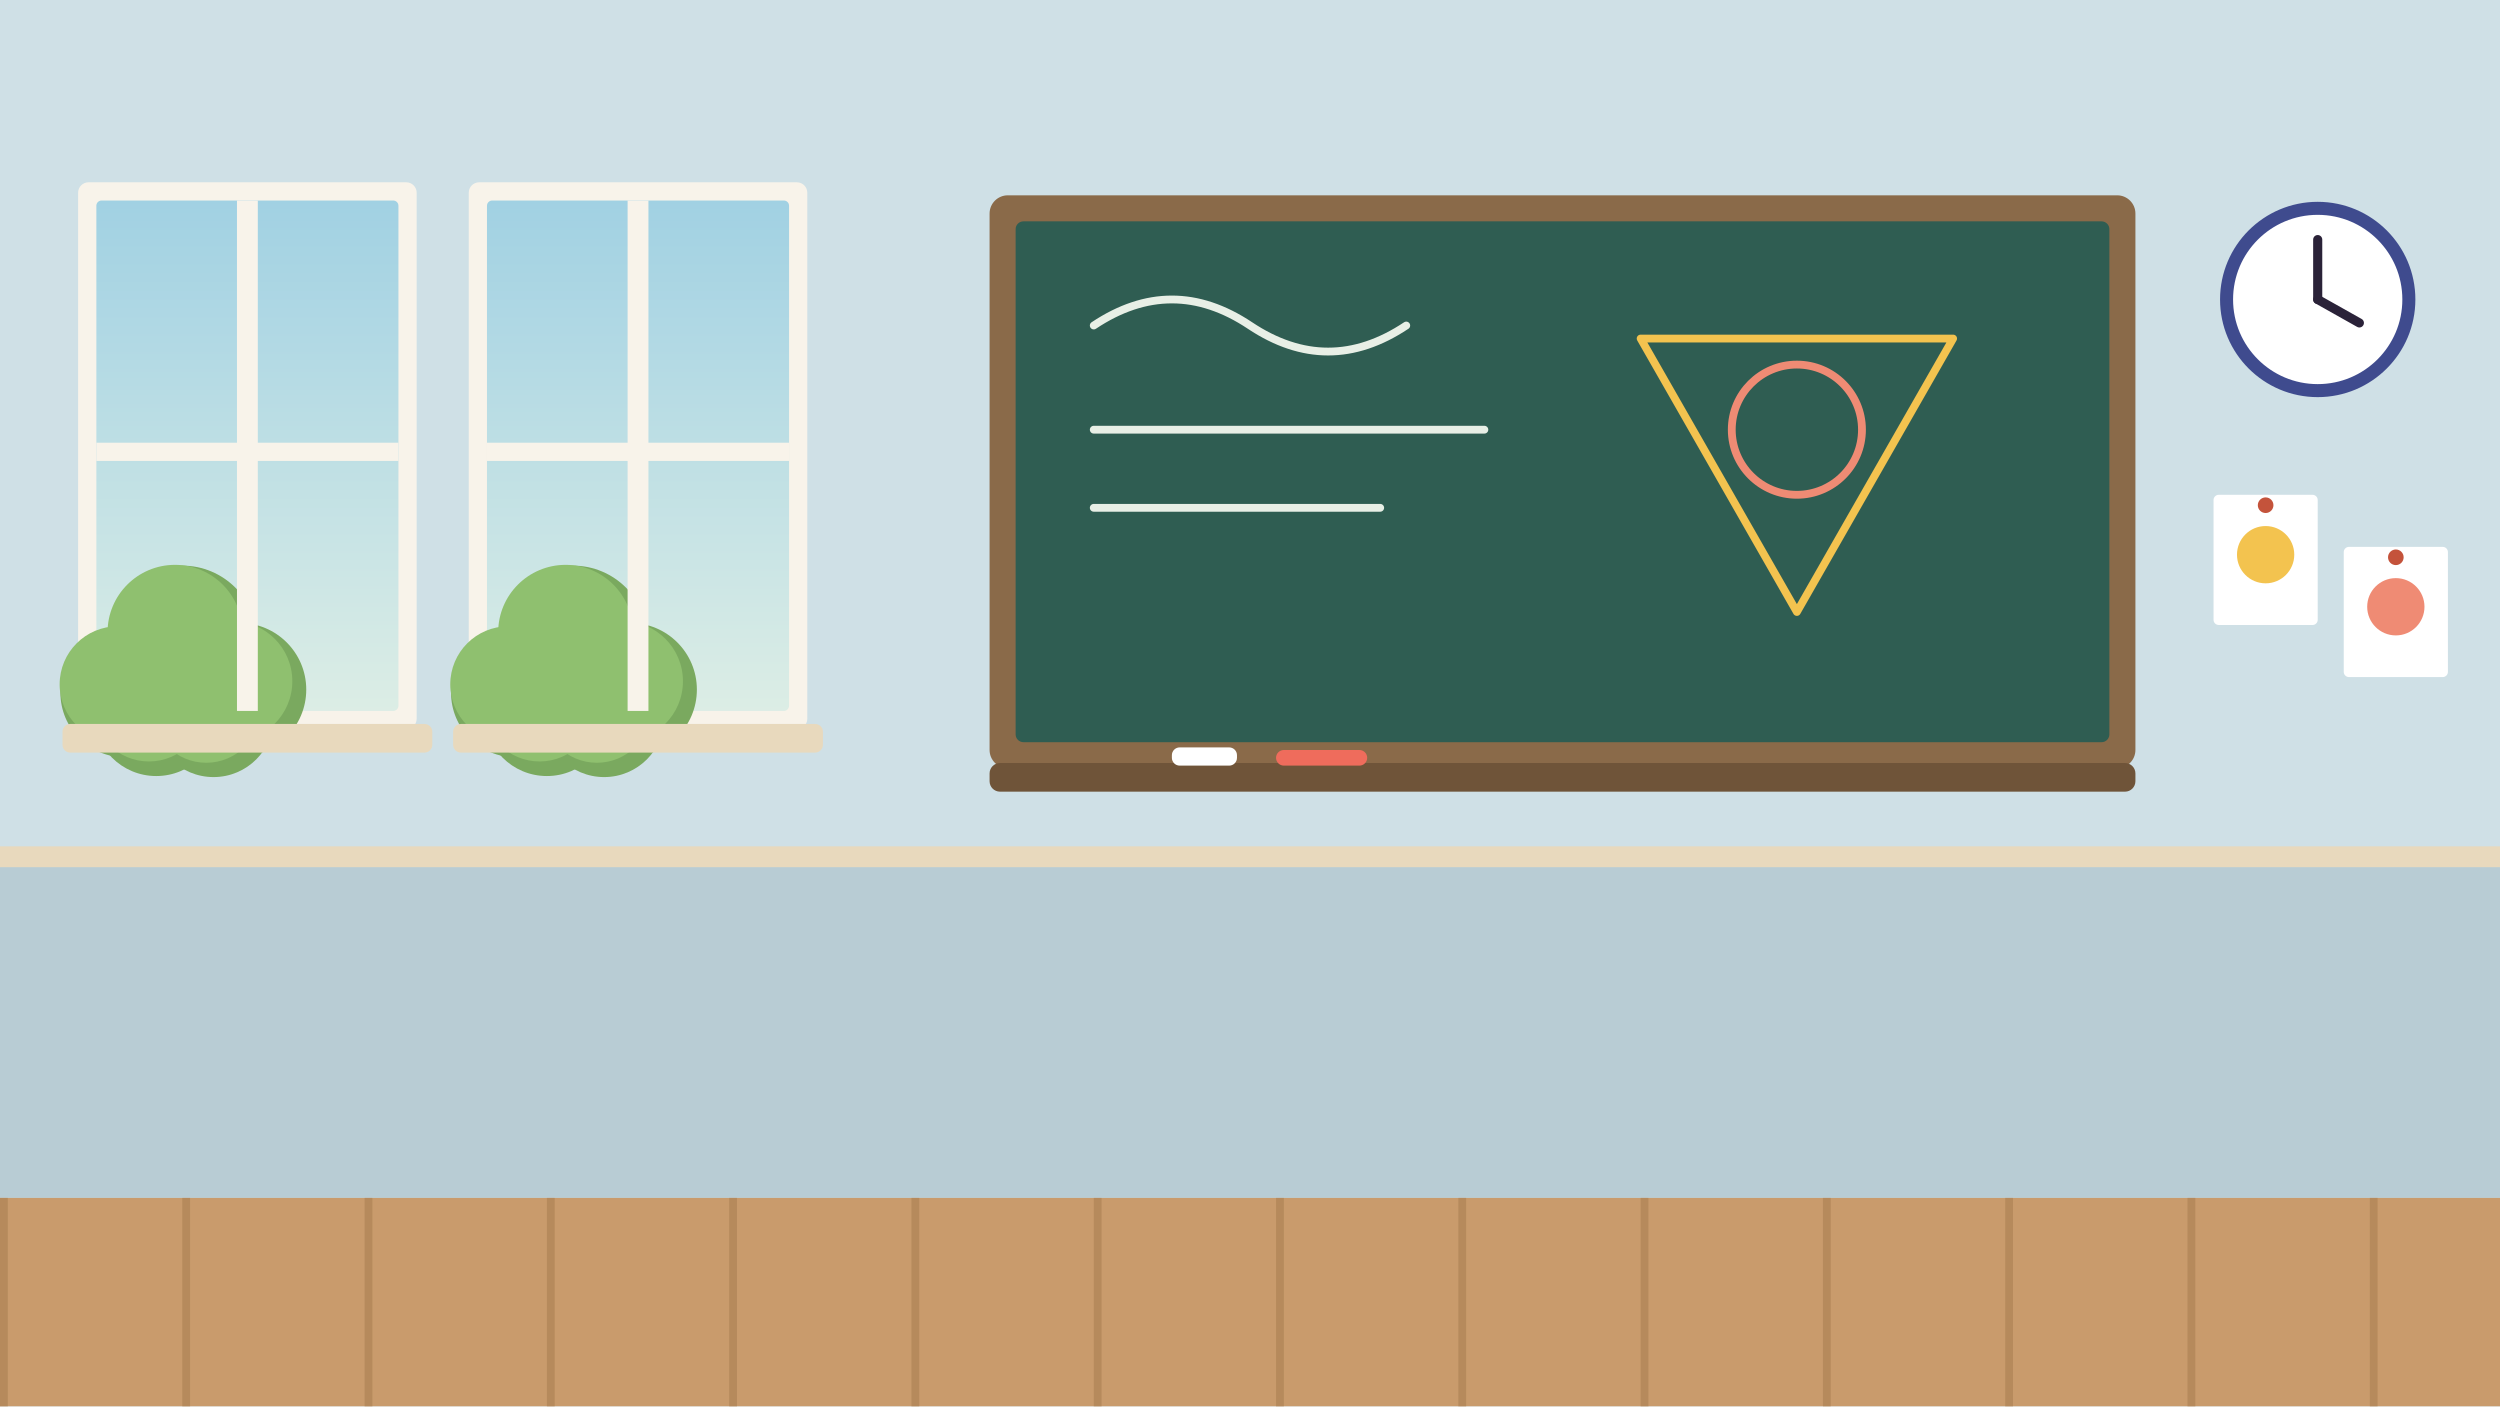
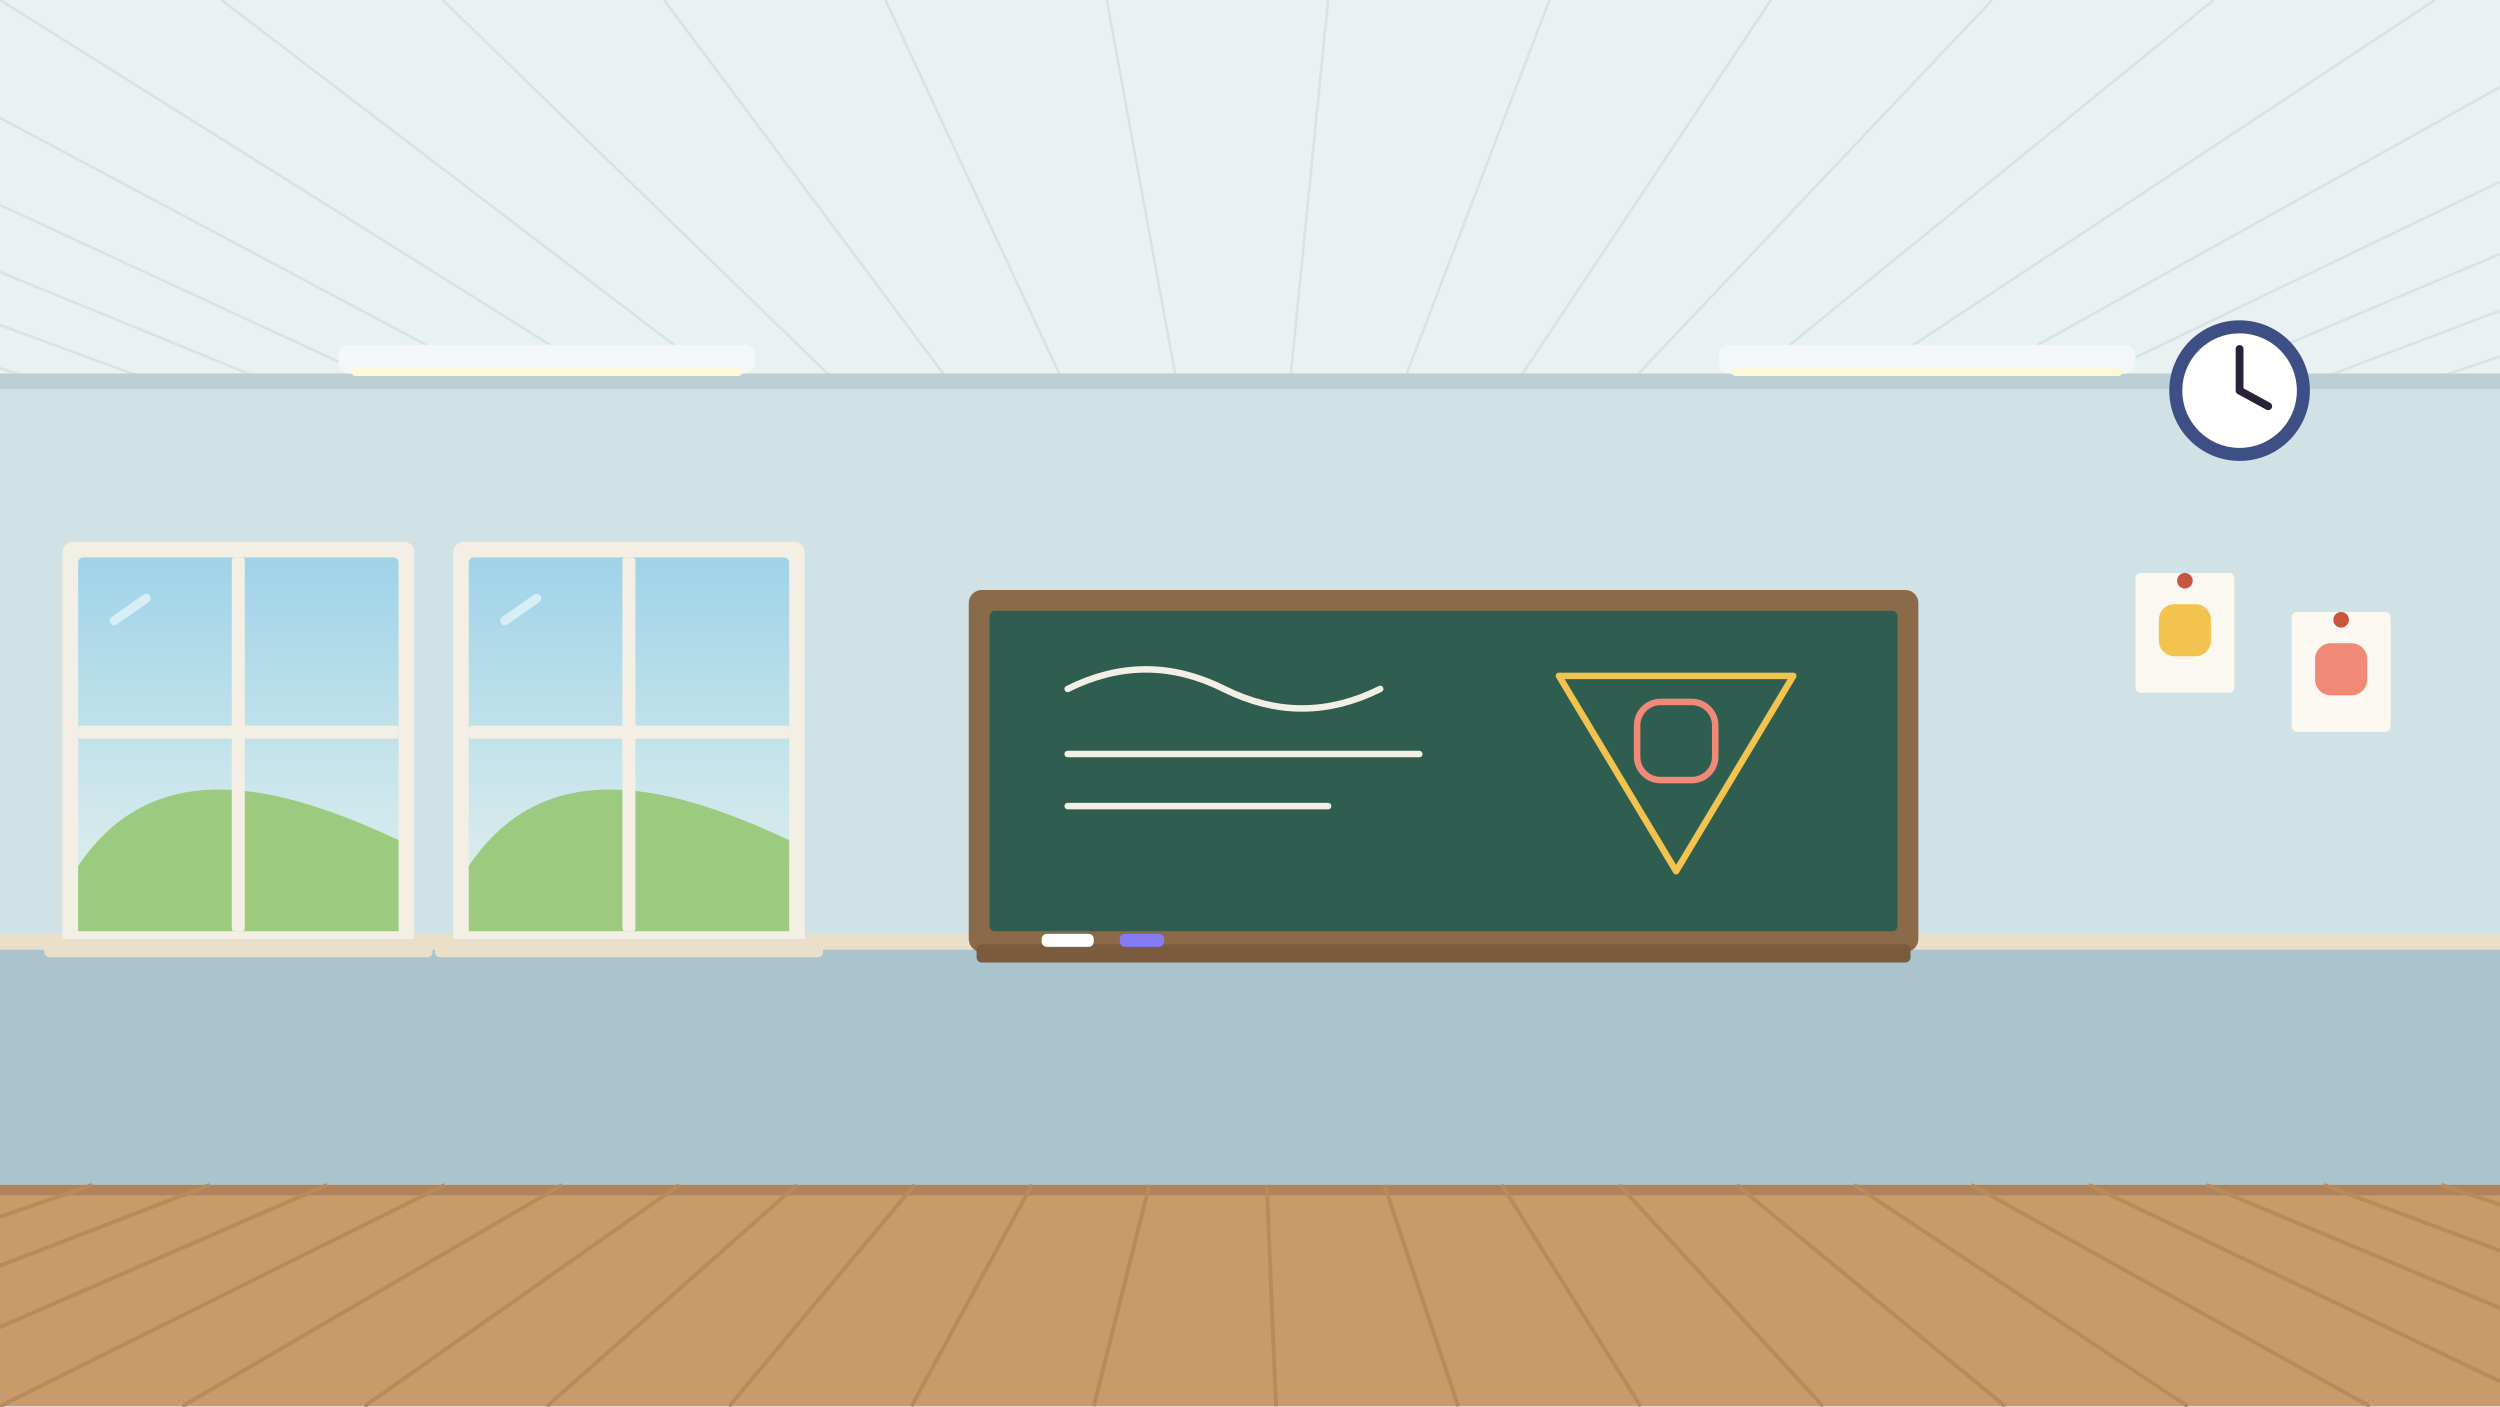
<svg xmlns="http://www.w3.org/2000/svg" width="1920" height="1080" viewBox="0 0 1920 1080">
  <defs>
-     <linearGradient id="win" x1="0" y1="140" x2="0" y2="640" gradientUnits="userSpaceOnUse">
-       <stop offset="0" stop-color="#9fd0e3" />
-       <stop offset="1" stop-color="#eaf4e6" />
+     <linearGradient id="win" x1="0" y1="428.1" x2="0" y2="715.2" gradientUnits="userSpaceOnUse">
+       <stop offset="0" stop-color="#9fd3e8" />
+       <stop offset="1" stop-color="#e6f2ee" />
    </linearGradient>
  </defs>
-   <rect x="0" y="0" width="1920" height="1080" fill="#cfe0e6" />
-   <rect x="0" y="660" width="1920" height="260" fill="#b8ccd4" />
-   <rect x="0" y="650" width="1920" height="16" fill="#e8d9bd" />
-   <rect x="60" y="140" width="260" height="420" rx="8" fill="#f8f3ea" />
-   <rect x="74" y="154" width="232" height="392" rx="4" fill="url(#win)" />
-   <circle cx="96" cy="532" r="49.6" fill="#7aa95f" />
-   <circle cx="184" cy="529.6" r="51.2" fill="#7aa95f" />
-   <circle cx="140" cy="492" r="57.6" fill="#7aa95f" />
-   <circle cx="120" cy="548" r="48" fill="#7aa95f" />
-   <circle cx="164" cy="550.4" r="46.4" fill="#7aa95f" />
-   <circle cx="90.4" cy="525.6" r="44.6" fill="#8fc06f" />
-   <circle cx="178.4" cy="523.2" r="46.1" fill="#8fc06f" />
-   <circle cx="134.4" cy="485.6" r="51.8" fill="#8fc06f" />
-   <circle cx="114.4" cy="541.6" r="43.2" fill="#8fc06f" />
-   <circle cx="158.4" cy="544" r="41.8" fill="#8fc06f" />
-   <rect x="182" y="154" width="16" height="392" fill="#f8f3ea" />
-   <rect x="74" y="340" width="232" height="14" fill="#f8f3ea" />
-   <rect x="48" y="556" width="284" height="22" rx="6" fill="#e8d9bd" />
-   <rect x="360" y="140" width="260" height="420" rx="8" fill="#f8f3ea" />
-   <rect x="374" y="154" width="232" height="392" rx="4" fill="url(#win)" />
-   <circle cx="396" cy="532" r="49.6" fill="#7aa95f" />
-   <circle cx="484" cy="529.6" r="51.2" fill="#7aa95f" />
-   <circle cx="440" cy="492" r="57.6" fill="#7aa95f" />
-   <circle cx="420" cy="548" r="48" fill="#7aa95f" />
-   <circle cx="464" cy="550.4" r="46.4" fill="#7aa95f" />
-   <circle cx="390.4" cy="525.6" r="44.6" fill="#8fc06f" />
-   <circle cx="478.4" cy="523.2" r="46.1" fill="#8fc06f" />
-   <circle cx="434.4" cy="485.6" r="51.8" fill="#8fc06f" />
-   <circle cx="414.4" cy="541.6" r="43.2" fill="#8fc06f" />
-   <circle cx="458.4" cy="544" r="41.8" fill="#8fc06f" />
-   <rect x="482" y="154" width="16" height="392" fill="#f8f3ea" />
-   <rect x="374" y="340" width="232" height="14" fill="#f8f3ea" />
-   <rect x="348" y="556" width="284" height="22" rx="6" fill="#e8d9bd" />
-   <rect x="760" y="150" width="880" height="440" rx="14" fill="#8a6a49" />
-   <rect x="780" y="170" width="840" height="400" rx="6" fill="#2f5d52" />
-   <rect x="760" y="586" width="880" height="22" rx="8" fill="#6f5439" />
-   <path d="M840 250 Q900 210 960 250 T1080 250" fill="none" stroke="#e8efe6" stroke-width="6" stroke-linecap="round" stroke-linejoin="round" />
-   <path d="M840 330 L1140 330" fill="none" stroke="#e8efe6" stroke-width="6" stroke-linecap="round" stroke-linejoin="round" />
-   <path d="M840 390 L1060 390" fill="none" stroke="#e8efe6" stroke-width="6" stroke-linecap="round" stroke-linejoin="round" />
-   <path d="M1260 260 L1500 260 L1380 470 Z" fill="none" stroke="#f3c34f" stroke-width="6" stroke-linecap="round" stroke-linejoin="round" />
-   <circle cx="1380" cy="330" r="50" fill="none" stroke="#ef8b74" stroke-width="6" />
-   <rect x="900" y="574" width="50" height="14" rx="6" fill="#ffffff" />
-   <rect x="980" y="576" width="70" height="12" rx="6" fill="#ef6c5c" />
-   <circle cx="1780" cy="230" r="70" fill="#ffffff" stroke="#3f4b8e" stroke-width="10" />
-   <path d="M1780 230 L1780 184" fill="none" stroke="#2a2238" stroke-width="7" stroke-linecap="round" stroke-linejoin="round" />
-   <path d="M1780 230 L1812 248" fill="none" stroke="#2a2238" stroke-width="7" stroke-linecap="round" stroke-linejoin="round" />
-   <rect x="1700" y="380" width="80" height="100" rx="4" fill="#ffffff" />
-   <circle cx="1740" cy="426" r="22" fill="#f3c34f" />
-   <circle cx="1740" cy="388" r="6" fill="#c4533b" />
-   <rect x="1800" y="420" width="80" height="100" rx="4" fill="#ffffff" />
-   <circle cx="1840" cy="466" r="22" fill="#ef8b74" />
-   <circle cx="1840" cy="428" r="6" fill="#c4533b" />
-   <rect x="0" y="920" width="1920" height="160" fill="#c99b6c" />
-   <rect x="0" y="920" width="6" height="160" fill="#b68a5c" />
-   <rect x="140" y="920" width="6" height="160" fill="#b68a5c" />
-   <rect x="280" y="920" width="6" height="160" fill="#b68a5c" />
-   <rect x="420" y="920" width="6" height="160" fill="#b68a5c" />
-   <rect x="560" y="920" width="6" height="160" fill="#b68a5c" />
-   <rect x="700" y="920" width="6" height="160" fill="#b68a5c" />
-   <rect x="840" y="920" width="6" height="160" fill="#b68a5c" />
-   <rect x="980" y="920" width="6" height="160" fill="#b68a5c" />
-   <rect x="1120" y="920" width="6" height="160" fill="#b68a5c" />
-   <rect x="1260" y="920" width="6" height="160" fill="#b68a5c" />
-   <rect x="1400" y="920" width="6" height="160" fill="#b68a5c" />
-   <rect x="1540" y="920" width="6" height="160" fill="#b68a5c" />
-   <rect x="1680" y="920" width="6" height="160" fill="#b68a5c" />
-   <rect x="1820" y="920" width="6" height="160" fill="#b68a5c" />
+   <rect x="0" y="0" width="1920" height="1080" rx="0" fill="#d0e2e6" />
+   <rect x="0" y="0" width="1920" height="294.8" rx="0" fill="#eaf1f2" />
+   <path d="M-2380 0 L-744.5 294.8" fill="none" stroke="#d8e3e6" stroke-width="2" stroke-linecap="butt" stroke-linejoin="round" />
+   <path d="M-2210 0 L-657.8 294.8" fill="none" stroke="#d8e3e6" stroke-width="2" stroke-linecap="butt" stroke-linejoin="round" />
+   <path d="M-2040 0 L-571 294.8" fill="none" stroke="#d8e3e6" stroke-width="2" stroke-linecap="butt" stroke-linejoin="round" />
+   <path d="M-1870 0 L-484.3 294.8" fill="none" stroke="#d8e3e6" stroke-width="2" stroke-linecap="butt" stroke-linejoin="round" />
+   <path d="M-1700 0 L-397.5 294.8" fill="none" stroke="#d8e3e6" stroke-width="2" stroke-linecap="butt" stroke-linejoin="round" />
+   <path d="M-1530 0 L-310.8 294.8" fill="none" stroke="#d8e3e6" stroke-width="2" stroke-linecap="butt" stroke-linejoin="round" />
+   <path d="M-1360 0 L-224 294.8" fill="none" stroke="#d8e3e6" stroke-width="2" stroke-linecap="butt" stroke-linejoin="round" />
+   <path d="M-1190 0 L-137.2 294.8" fill="none" stroke="#d8e3e6" stroke-width="2" stroke-linecap="butt" stroke-linejoin="round" />
+   <path d="M-1020 0 L-50.5 294.8" fill="none" stroke="#d8e3e6" stroke-width="2" stroke-linecap="butt" stroke-linejoin="round" />
+   <path d="M-850 0 L36.3 294.8" fill="none" stroke="#d8e3e6" stroke-width="2" stroke-linecap="butt" stroke-linejoin="round" />
+   <path d="M-680 0 L123 294.8" fill="none" stroke="#d8e3e6" stroke-width="2" stroke-linecap="butt" stroke-linejoin="round" />
+   <path d="M-510 0 L209.8 294.8" fill="none" stroke="#d8e3e6" stroke-width="2" stroke-linecap="butt" stroke-linejoin="round" />
+   <path d="M-340 0 L296.6 294.8" fill="none" stroke="#d8e3e6" stroke-width="2" stroke-linecap="butt" stroke-linejoin="round" />
+   <path d="M-170 0 L383.3 294.8" fill="none" stroke="#d8e3e6" stroke-width="2" stroke-linecap="butt" stroke-linejoin="round" />
+   <path d="M0 0 L470.1 294.8" fill="none" stroke="#d8e3e6" stroke-width="2" stroke-linecap="butt" stroke-linejoin="round" />
+   <path d="M170 0 L556.8 294.8" fill="none" stroke="#d8e3e6" stroke-width="2" stroke-linecap="butt" stroke-linejoin="round" />
+   <path d="M340 0 L643.6 294.8" fill="none" stroke="#d8e3e6" stroke-width="2" stroke-linecap="butt" stroke-linejoin="round" />
+   <path d="M510 0 L730.3 294.8" fill="none" stroke="#d8e3e6" stroke-width="2" stroke-linecap="butt" stroke-linejoin="round" />
+   <path d="M680 0 L817.1 294.8" fill="none" stroke="#d8e3e6" stroke-width="2" stroke-linecap="butt" stroke-linejoin="round" />
+   <path d="M850 0 L903.9 294.8" fill="none" stroke="#d8e3e6" stroke-width="2" stroke-linecap="butt" stroke-linejoin="round" />
+   <path d="M1020 0 L990.6 294.8" fill="none" stroke="#d8e3e6" stroke-width="2" stroke-linecap="butt" stroke-linejoin="round" />
+   <path d="M1190 0 L1077.4 294.8" fill="none" stroke="#d8e3e6" stroke-width="2" stroke-linecap="butt" stroke-linejoin="round" />
+   <path d="M1360 0 L1164.1 294.8" fill="none" stroke="#d8e3e6" stroke-width="2" stroke-linecap="butt" stroke-linejoin="round" />
+   <path d="M1530 0 L1250.9 294.8" fill="none" stroke="#d8e3e6" stroke-width="2" stroke-linecap="butt" stroke-linejoin="round" />
+   <path d="M1700 0 L1337.7 294.8" fill="none" stroke="#d8e3e6" stroke-width="2" stroke-linecap="butt" stroke-linejoin="round" />
+   <path d="M1870 0 L1424.4 294.8" fill="none" stroke="#d8e3e6" stroke-width="2" stroke-linecap="butt" stroke-linejoin="round" />
+   <path d="M2040 0 L1511.2 294.8" fill="none" stroke="#d8e3e6" stroke-width="2" stroke-linecap="butt" stroke-linejoin="round" />
+   <path d="M2210 0 L1597.9 294.8" fill="none" stroke="#d8e3e6" stroke-width="2" stroke-linecap="butt" stroke-linejoin="round" />
+   <path d="M2380 0 L1684.7 294.8" fill="none" stroke="#d8e3e6" stroke-width="2" stroke-linecap="butt" stroke-linejoin="round" />
+   <path d="M2550 0 L1771.4 294.8" fill="none" stroke="#d8e3e6" stroke-width="2" stroke-linecap="butt" stroke-linejoin="round" />
+   <path d="M2720 0 L1858.2 294.8" fill="none" stroke="#d8e3e6" stroke-width="2" stroke-linecap="butt" stroke-linejoin="round" />
+   <path d="M2890 0 L1945 294.8" fill="none" stroke="#d8e3e6" stroke-width="2" stroke-linecap="butt" stroke-linejoin="round" />
+   <path d="M3060 0 L2031.7 294.8" fill="none" stroke="#d8e3e6" stroke-width="2" stroke-linecap="butt" stroke-linejoin="round" />
+   <path d="M3230 0 L2118.5 294.8" fill="none" stroke="#d8e3e6" stroke-width="2" stroke-linecap="butt" stroke-linejoin="round" />
+   <path d="M3400 0 L2205.2 294.8" fill="none" stroke="#d8e3e6" stroke-width="2" stroke-linecap="butt" stroke-linejoin="round" />
+   <path d="M3570 0 L2292 294.8" fill="none" stroke="#d8e3e6" stroke-width="2" stroke-linecap="butt" stroke-linejoin="round" />
+   <path d="M3740 0 L2378.8 294.8" fill="none" stroke="#d8e3e6" stroke-width="2" stroke-linecap="butt" stroke-linejoin="round" />
+   <path d="M3910 0 L2465.5 294.8" fill="none" stroke="#d8e3e6" stroke-width="2" stroke-linecap="butt" stroke-linejoin="round" />
+   <path d="M4080 0 L2552.3 294.8" fill="none" stroke="#d8e3e6" stroke-width="2" stroke-linecap="butt" stroke-linejoin="round" />
+   <path d="M4250 0 L2639 294.8" fill="none" stroke="#d8e3e6" stroke-width="2" stroke-linecap="butt" stroke-linejoin="round" />
+   <path d="M4420 0 L2725.8 294.8" fill="none" stroke="#d8e3e6" stroke-width="2" stroke-linecap="butt" stroke-linejoin="round" />
+   <path d="M4590 0 L2812.5 294.8" fill="none" stroke="#d8e3e6" stroke-width="2" stroke-linecap="butt" stroke-linejoin="round" />
+   <rect x="0" y="286.8" width="1920" height="12" rx="0" fill="#bccfd4" />
+   <rect x="260" y="264.8" width="320" height="22" rx="8" fill="#f4f7f8" />
+   <rect x="270" y="282.8" width="300" height="6" rx="3" fill="#fff7d6" />
+   <rect x="1320" y="264.8" width="320" height="22" rx="8" fill="#f4f7f8" />
+   <rect x="1330" y="282.8" width="300" height="6" rx="3" fill="#fff7d6" />
+   <rect x="0" y="725.4" width="1920" height="184.6" rx="0" fill="#a9c4cc" />
+   <rect x="0" y="717.4" width="1920" height="12" rx="0" fill="#eadfca" />
+   <rect x="48" y="416.1" width="270.1" height="311.1" rx="8" fill="#f4efe4" />
+   <rect x="60" y="428.1" width="246.1" height="287.1" rx="4" fill="url(#win)" />
+   <path d="M60 665.178 C120 575.178 220 605.178 306.09 645.178 L306.09 715.178 L60 715.178 Z" fill="#9ccb7f" />
+   <rect x="178" y="428.1" width="10" height="287.1" rx="2" fill="#f4efe4" />
+   <rect x="60" y="557.3" width="246.1" height="10" rx="2" fill="#f4efe4" />
+   <path d="M87.7 476.7 L112.3 459.5" fill="none" stroke="#d8eef6" stroke-width="7" stroke-linecap="round" stroke-linejoin="round" />
+   <rect x="34" y="721.2" width="298.1" height="14" rx="4" fill="#eadfca" />
+   <rect x="348" y="416.1" width="270.1" height="311.1" rx="8" fill="#f4efe4" />
+   <rect x="360" y="428.1" width="246.1" height="287.1" rx="4" fill="url(#win)" />
+   <path d="M360 665.178 C420 575.178 520 605.178 606.09 645.178 L606.09 715.178 L360 715.178 Z" fill="#9ccb7f" />
+   <rect x="478" y="428.1" width="10" height="287.1" rx="2" fill="#f4efe4" />
+   <rect x="360" y="557.3" width="246.1" height="10" rx="2" fill="#f4efe4" />
+   <path d="M387.7 476.7 L412.3 459.5" fill="none" stroke="#d8eef6" stroke-width="7" stroke-linecap="round" stroke-linejoin="round" />
+   <rect x="334" y="721.2" width="298.1" height="14" rx="4" fill="#eadfca" />
+   <rect x="744" y="453.1" width="729.3" height="278.1" rx="10" fill="#8b6a4a" />
+   <rect x="760" y="469.1" width="697.3" height="246.1" rx="4" fill="#2f5d50" />
+   <path d="M820 529.088 Q880 499.088 940 529.088 T1060 529.088" fill="none" stroke="#f2efe6" stroke-width="5" stroke-linecap="round" stroke-linejoin="round" />
+   <path d="M820 579.088 L1090 579.088" fill="none" stroke="#f2efe6" stroke-width="5" stroke-linecap="round" stroke-linejoin="round" />
+   <path d="M820 619.088 L1020 619.088" fill="none" stroke="#f2efe6" stroke-width="5" stroke-linecap="round" stroke-linejoin="round" />
+   <path d="M1197.256 519.088 L1377.256 519.088 L1287.256 669.088 Z" fill="none" stroke="#f3c34f" stroke-width="5" stroke-linecap="round" stroke-linejoin="round" />
+   <rect x="1257.3" y="539.1" width="60" height="60" rx="18" fill="none" stroke="#f08a76" stroke-width="5" />
+   <rect x="750" y="725.2" width="717.3" height="14" rx="4" fill="#7a5b3e" />
+   <rect x="800" y="717.2" width="40" height="10" rx="4" fill="#ffffff" />
+   <rect x="860" y="717.2" width="34" height="10" rx="4" fill="#857cf3" />
+   <circle cx="1720" cy="300" r="54" fill="#3e4f86" />
+   <circle cx="1720" cy="300" r="44" fill="#ffffff" />
+   <path d="M1720 300 L1720 268 M1720 300 L1742 312" fill="none" stroke="#2a2238" stroke-width="6" stroke-linecap="round" stroke-linejoin="round" />
+   <rect x="1640" y="440" width="76" height="92" rx="4" fill="#fbf8f1" />
+   <rect x="1658" y="464" width="40" height="40" rx="12" fill="#f3c34f" />
+   <circle cx="1678" cy="446" r="6" fill="#c8553d" />
+   <rect x="1760" y="470" width="76" height="92" rx="4" fill="#fbf8f1" />
+   <rect x="1778" y="494" width="40" height="40" rx="12" fill="#f08a76" />
+   <circle cx="1798" cy="476" r="6" fill="#c8553d" />
+   <rect x="0" y="910" width="1920" height="170" rx="0" fill="#c99a6b" />
+   <rect x="0" y="910" width="1920" height="8" rx="0" fill="#b0835a" />
+   <path d="M-380.3 910 L-1120 1080" fill="none" stroke="#b88a5c" stroke-width="3" stroke-linecap="butt" stroke-linejoin="round" />
+   <path d="M-290 910 L-980 1080" fill="none" stroke="#b88a5c" stroke-width="3" stroke-linecap="butt" stroke-linejoin="round" />
+   <path d="M-199.8 910 L-840 1080" fill="none" stroke="#b88a5c" stroke-width="3" stroke-linecap="butt" stroke-linejoin="round" />
+   <path d="M-109.6 910 L-700 1080" fill="none" stroke="#b88a5c" stroke-width="3" stroke-linecap="butt" stroke-linejoin="round" />
+   <path d="M-19.4 910 L-560 1080" fill="none" stroke="#b88a5c" stroke-width="3" stroke-linecap="butt" stroke-linejoin="round" />
+   <path d="M70.8 910 L-420 1080" fill="none" stroke="#b88a5c" stroke-width="3" stroke-linecap="butt" stroke-linejoin="round" />
+   <path d="M161 910 L-280 1080" fill="none" stroke="#b88a5c" stroke-width="3" stroke-linecap="butt" stroke-linejoin="round" />
+   <path d="M251.2 910 L-140 1080" fill="none" stroke="#b88a5c" stroke-width="3" stroke-linecap="butt" stroke-linejoin="round" />
+   <path d="M341.4 910 L0 1080" fill="none" stroke="#b88a5c" stroke-width="3" stroke-linecap="butt" stroke-linejoin="round" />
+   <path d="M431.6 910 L140 1080" fill="none" stroke="#b88a5c" stroke-width="3" stroke-linecap="butt" stroke-linejoin="round" />
+   <path d="M521.8 910 L280 1080" fill="none" stroke="#b88a5c" stroke-width="3" stroke-linecap="butt" stroke-linejoin="round" />
+   <path d="M612.1 910 L420 1080" fill="none" stroke="#b88a5c" stroke-width="3" stroke-linecap="butt" stroke-linejoin="round" />
+   <path d="M702.3 910 L560 1080" fill="none" stroke="#b88a5c" stroke-width="3" stroke-linecap="butt" stroke-linejoin="round" />
+   <path d="M792.5 910 L700 1080" fill="none" stroke="#b88a5c" stroke-width="3" stroke-linecap="butt" stroke-linejoin="round" />
+   <path d="M882.7 910 L840 1080" fill="none" stroke="#b88a5c" stroke-width="3" stroke-linecap="butt" stroke-linejoin="round" />
+   <path d="M972.9 910 L980 1080" fill="none" stroke="#b88a5c" stroke-width="3" stroke-linecap="butt" stroke-linejoin="round" />
+   <path d="M1063.1 910 L1120 1080" fill="none" stroke="#b88a5c" stroke-width="3" stroke-linecap="butt" stroke-linejoin="round" />
+   <path d="M1153.3 910 L1260 1080" fill="none" stroke="#b88a5c" stroke-width="3" stroke-linecap="butt" stroke-linejoin="round" />
+   <path d="M1243.5 910 L1400 1080" fill="none" stroke="#b88a5c" stroke-width="3" stroke-linecap="butt" stroke-linejoin="round" />
+   <path d="M1333.7 910 L1540 1080" fill="none" stroke="#b88a5c" stroke-width="3" stroke-linecap="butt" stroke-linejoin="round" />
+   <path d="M1423.9 910 L1680 1080" fill="none" stroke="#b88a5c" stroke-width="3" stroke-linecap="butt" stroke-linejoin="round" />
+   <path d="M1514.1 910 L1820 1080" fill="none" stroke="#b88a5c" stroke-width="3" stroke-linecap="butt" stroke-linejoin="round" />
+   <path d="M1604.4 910 L1960 1080" fill="none" stroke="#b88a5c" stroke-width="3" stroke-linecap="butt" stroke-linejoin="round" />
+   <path d="M1694.6 910 L2100 1080" fill="none" stroke="#b88a5c" stroke-width="3" stroke-linecap="butt" stroke-linejoin="round" />
+   <path d="M1784.8 910 L2240 1080" fill="none" stroke="#b88a5c" stroke-width="3" stroke-linecap="butt" stroke-linejoin="round" />
+   <path d="M1875 910 L2380 1080" fill="none" stroke="#b88a5c" stroke-width="3" stroke-linecap="butt" stroke-linejoin="round" />
+   <path d="M1965.2 910 L2520 1080" fill="none" stroke="#b88a5c" stroke-width="3" stroke-linecap="butt" stroke-linejoin="round" />
+   <path d="M2055.4 910 L2660 1080" fill="none" stroke="#b88a5c" stroke-width="3" stroke-linecap="butt" stroke-linejoin="round" />
+   <path d="M2145.6 910 L2800 1080" fill="none" stroke="#b88a5c" stroke-width="3" stroke-linecap="butt" stroke-linejoin="round" />
+   <path d="M2235.8 910 L2940 1080" fill="none" stroke="#b88a5c" stroke-width="3" stroke-linecap="butt" stroke-linejoin="round" />
+   <path d="M2326 910 L3080 1080" fill="none" stroke="#b88a5c" stroke-width="3" stroke-linecap="butt" stroke-linejoin="round" />
+   <path d="M2416.2 910 L3220 1080" fill="none" stroke="#b88a5c" stroke-width="3" stroke-linecap="butt" stroke-linejoin="round" />
+   <path d="M2506.4 910 L3360 1080" fill="none" stroke="#b88a5c" stroke-width="3" stroke-linecap="butt" stroke-linejoin="round" />
+   <path d="M2596.7 910 L3500 1080" fill="none" stroke="#b88a5c" stroke-width="3" stroke-linecap="butt" stroke-linejoin="round" />
</svg>
